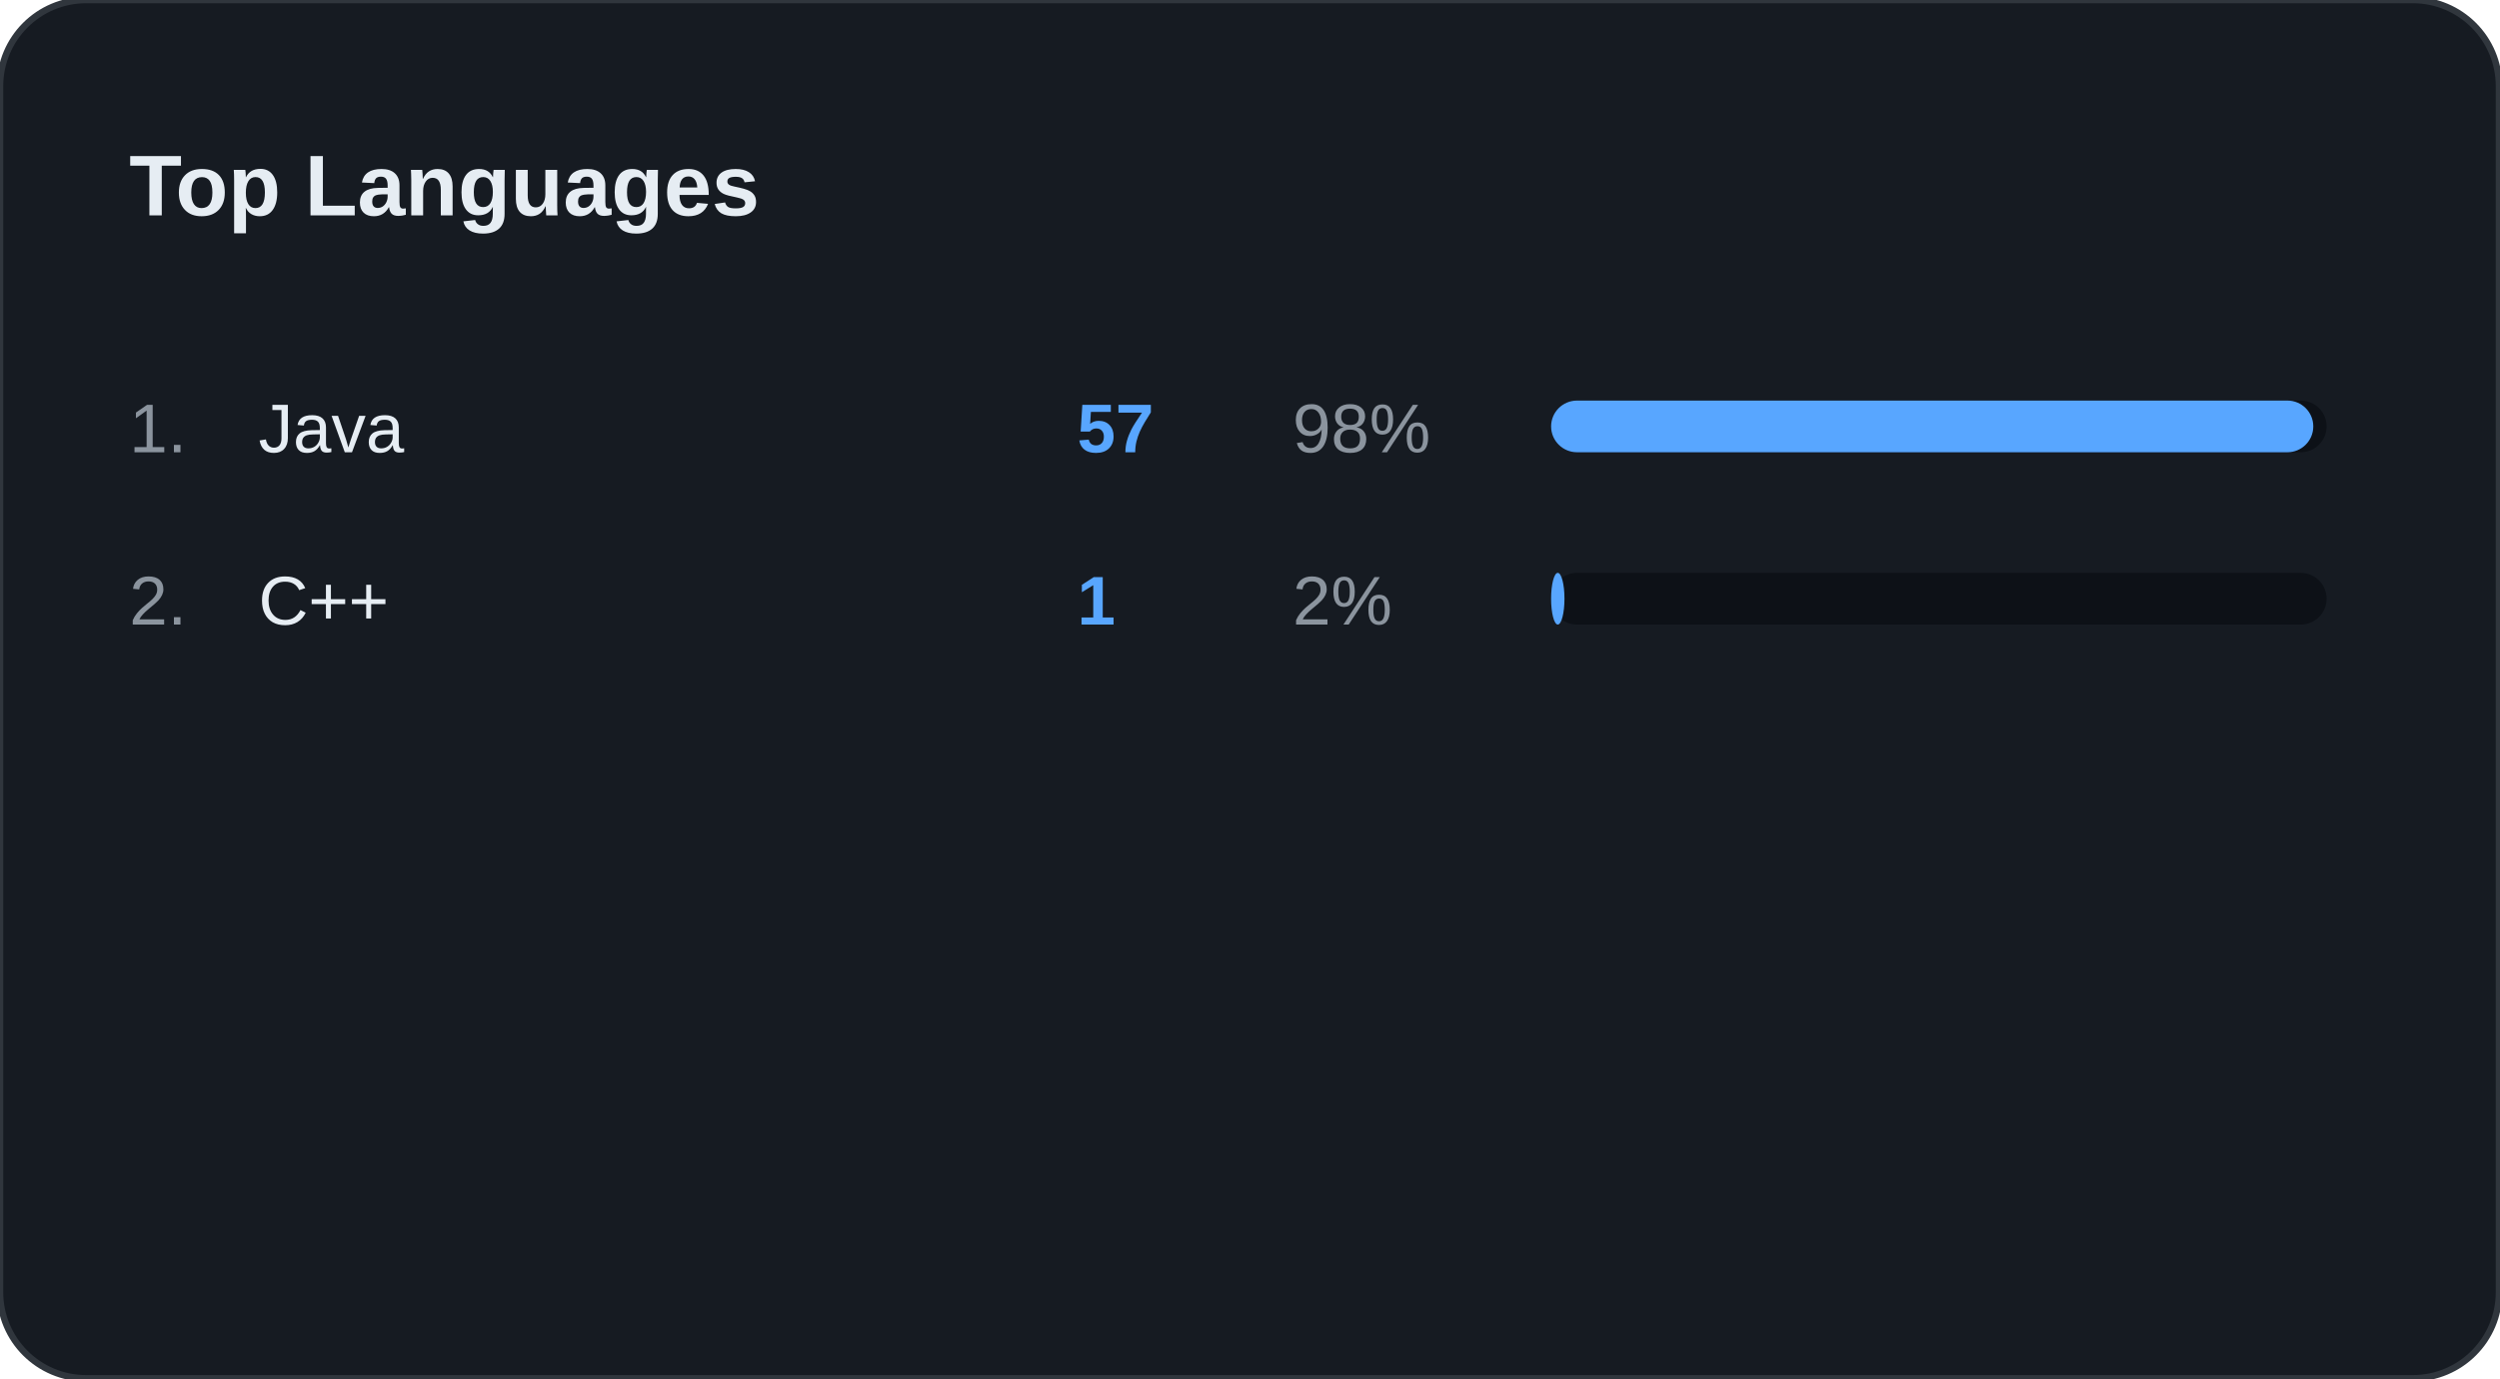
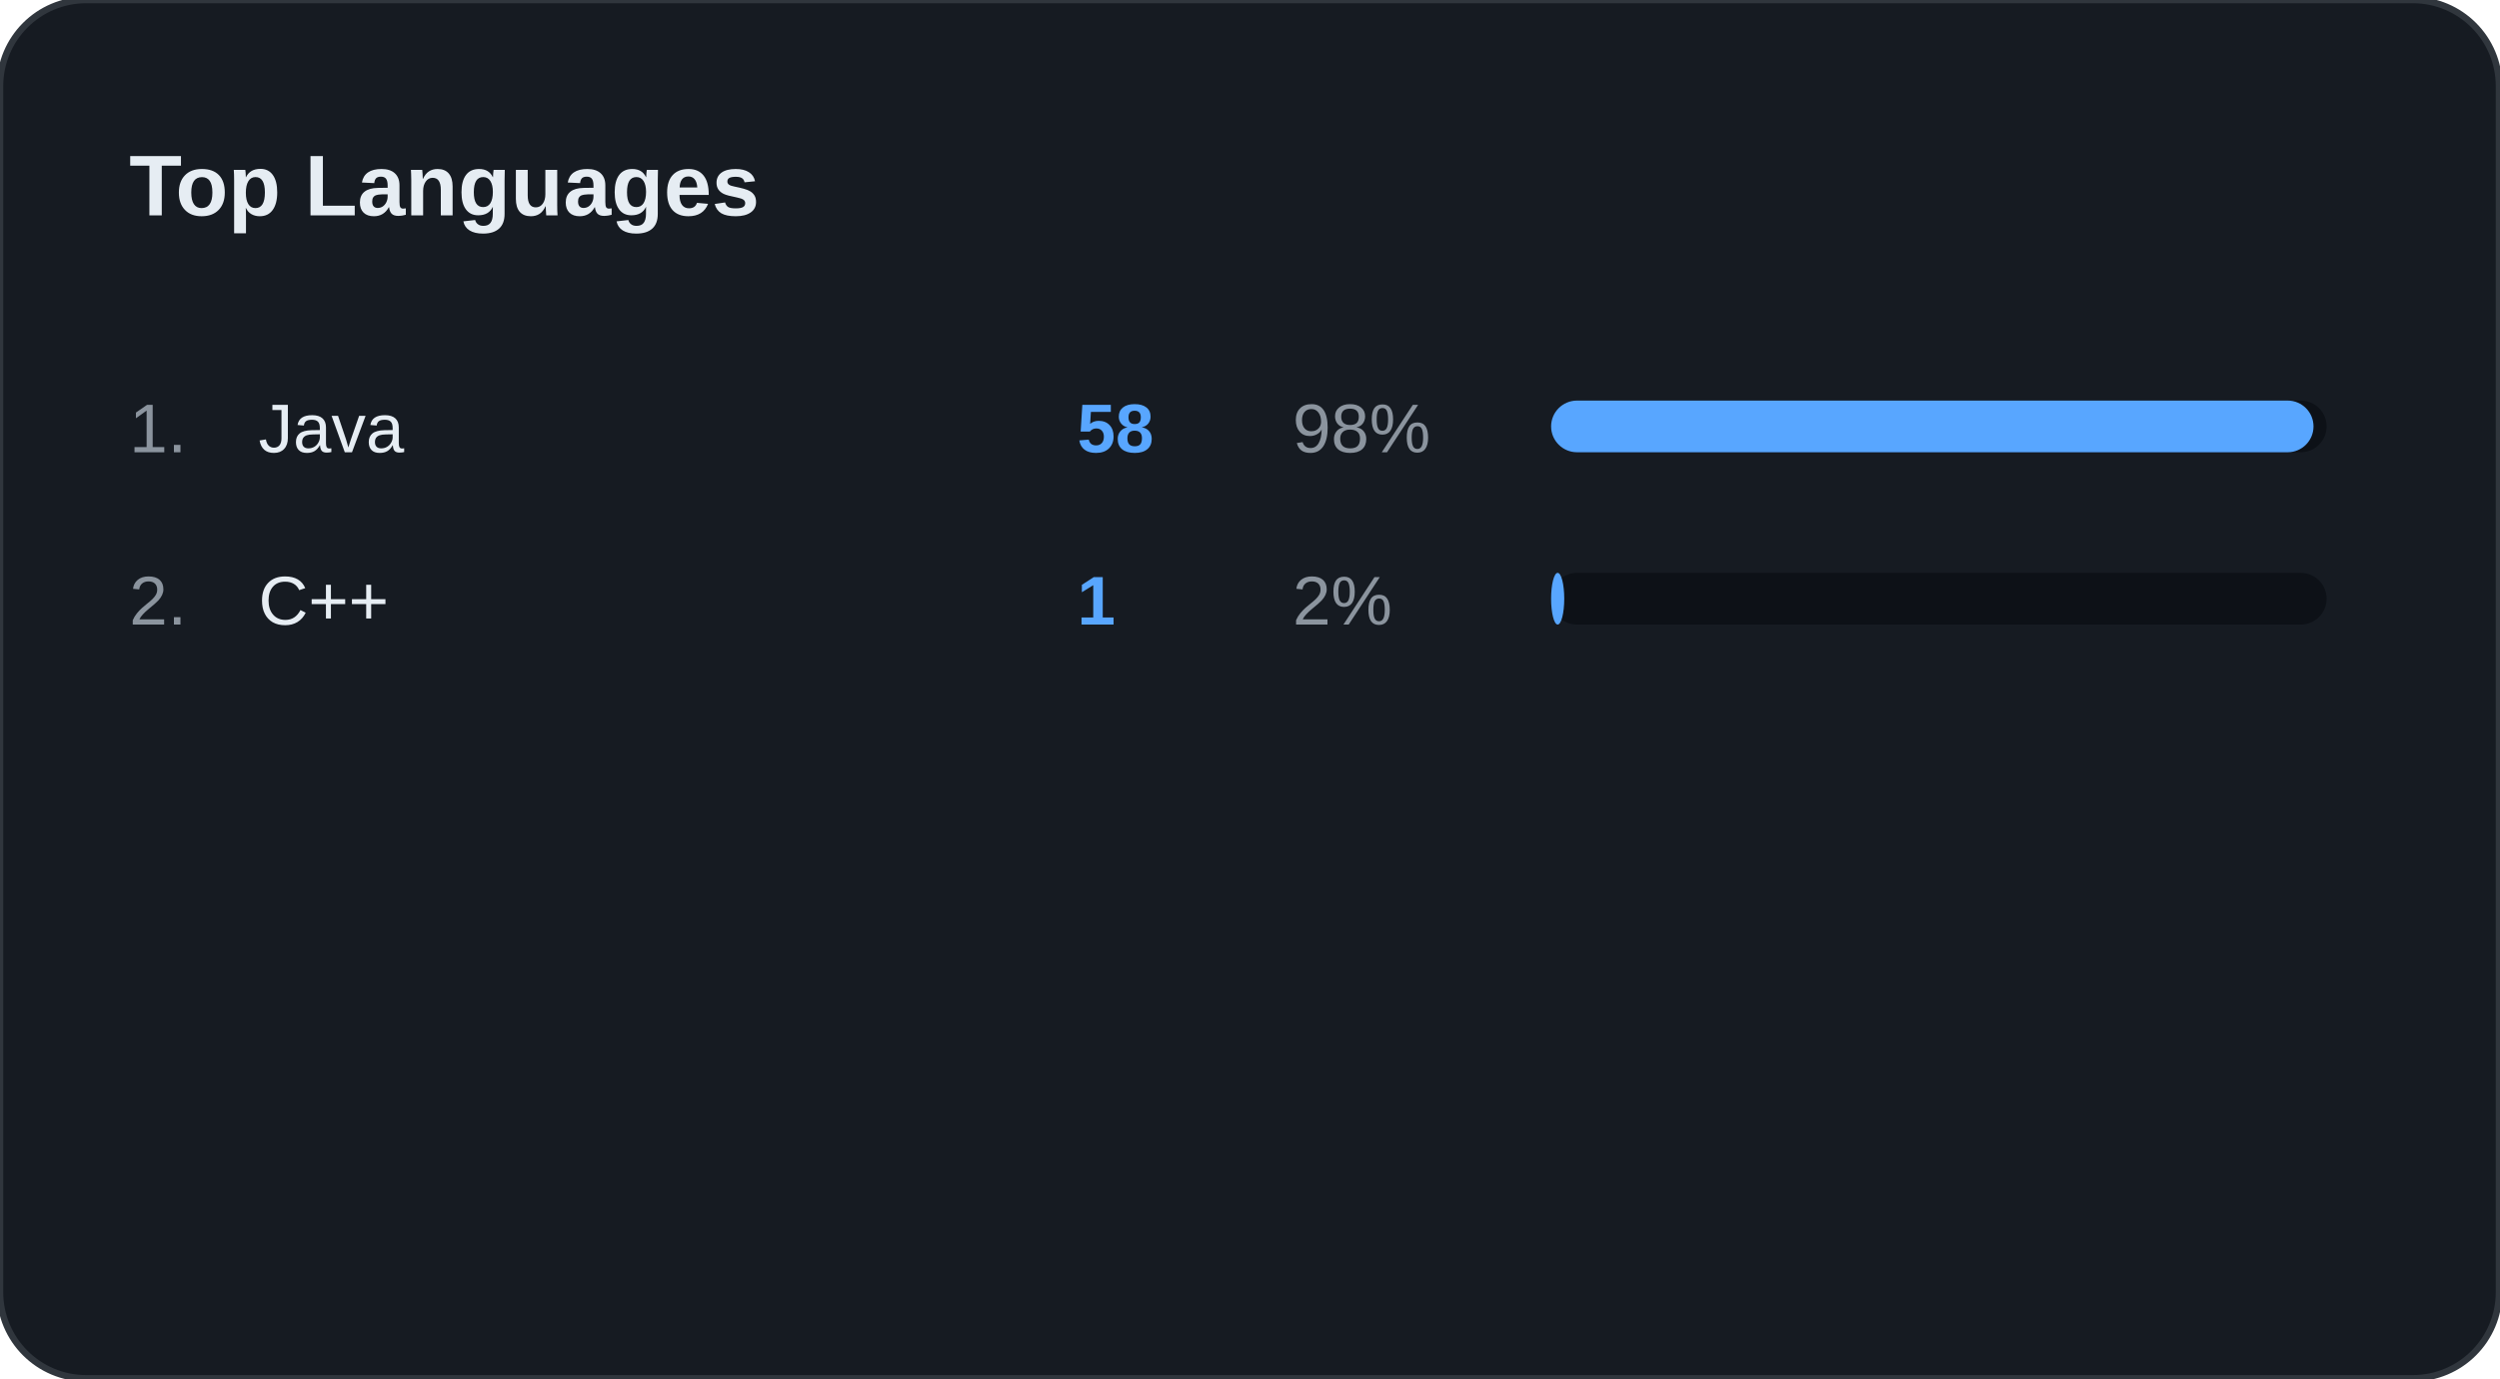
<svg xmlns="http://www.w3.org/2000/svg" width="100%" viewBox="0 0 580 320" preserveAspectRatio="xMidYMid meet">
  <rect width="580" height="320" rx="20" fill="#161B22" stroke="#30363D" stroke-width="1.5" />
  <text x="30" y="50" font-family="Segoe UI, Arial, sans-serif" font-size="20" font-weight="bold" fill="#E6EDF3">Top Languages</text>
  <text x="30" y="105" font-family="Segoe UI, Arial, sans-serif" font-size="16" fill="#8B949E">1.</text>
  <text x="60" y="105" font-family="Segoe UI, Arial, sans-serif" font-size="16" fill="#E6EDF3">Java</text>
-   <text x="250" y="105" font-family="Segoe UI, Arial, sans-serif" font-size="16" font-weight="bold" fill="#58A6FF">57</text>
+   <text x="250" y="105" font-family="Segoe UI, Arial, sans-serif" font-size="16" font-weight="bold" fill="#58A6FF">58</text>
  <text x="300" y="105" font-family="Segoe UI, Arial, sans-serif" font-size="16" fill="#8B949E">98%</text>
  <rect x="360" y="93" width="180" height="12" rx="6" fill="#0D1117" />
-   <rect x="360" y="93" width="176.897" height="12" rx="6" fill="#58A6FF" />
+   <rect x="360" y="93" width="176.949" height="12" rx="6" fill="#58A6FF" />
  <text x="30" y="145" font-family="Segoe UI, Arial, sans-serif" font-size="16" fill="#8B949E">2.</text>
  <text x="60" y="145" font-family="Segoe UI, Arial, sans-serif" font-size="16" fill="#E6EDF3">C++</text>
  <text x="250" y="145" font-family="Segoe UI, Arial, sans-serif" font-size="16" font-weight="bold" fill="#58A6FF">1</text>
  <text x="300" y="145" font-family="Segoe UI, Arial, sans-serif" font-size="16" fill="#8B949E">2%</text>
  <rect x="360" y="133" width="180" height="12" rx="6" fill="#0D1117" />
-   <rect x="360" y="133" width="3.103" height="12" rx="6" fill="#58A6FF" />
+   <rect x="360" y="133" width="3.051" height="12" rx="6" fill="#58A6FF" />
</svg>
